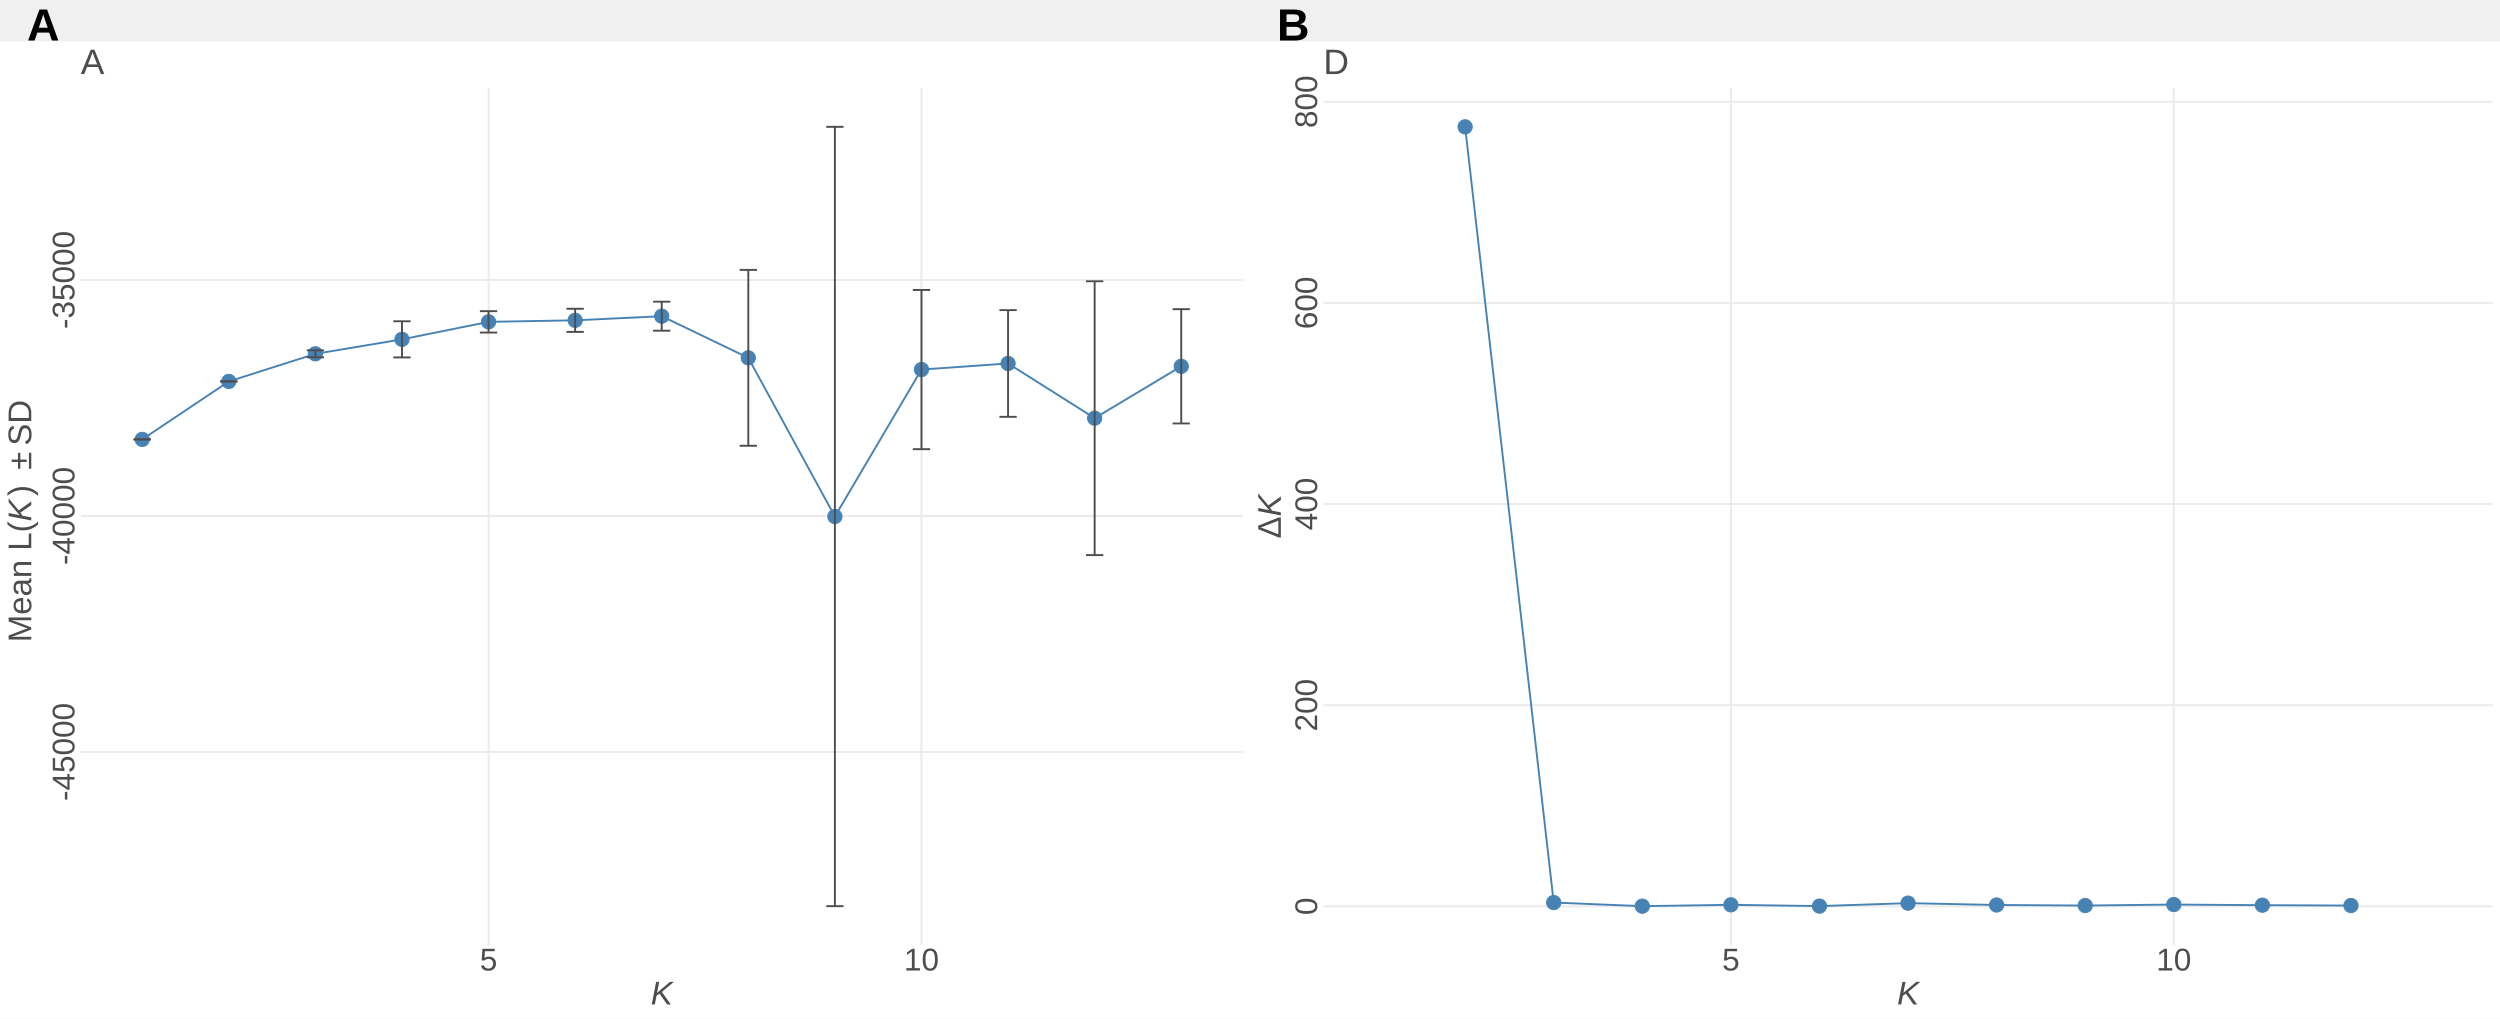
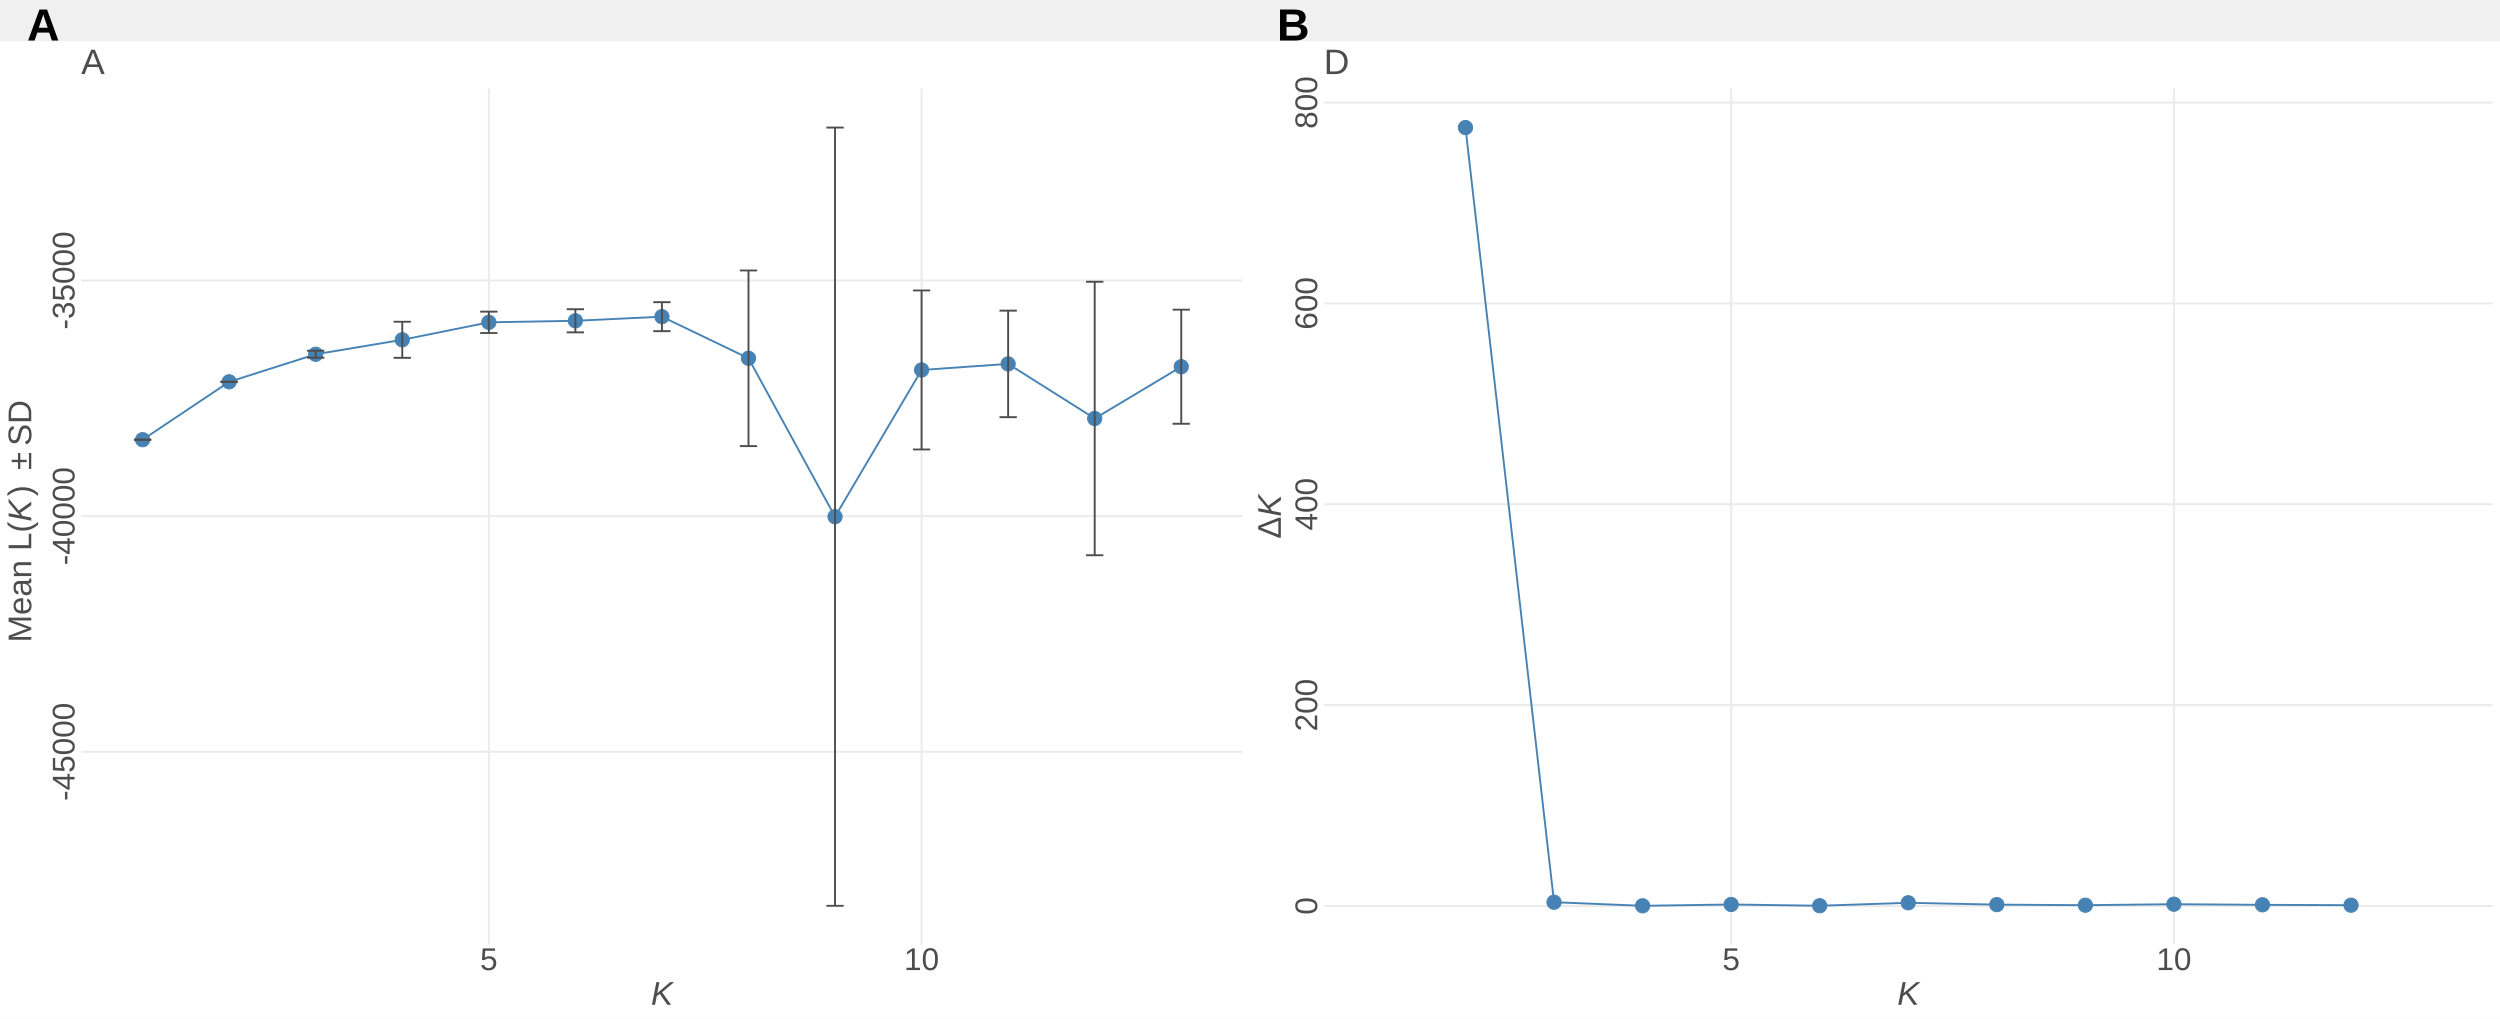
<svg xmlns="http://www.w3.org/2000/svg" width="1944.00pt" height="792.00pt" viewBox="0 0 1944.00 792.00">
  <g class="svglite">
    <defs>
      <style type="text/css">
    .svglite line, .svglite polyline, .svglite polygon, .svglite path, .svglite rect, .svglite circle {
      fill: none;
      stroke: #000000;
      stroke-linecap: round;
      stroke-linejoin: round;
      stroke-miterlimit: 10.00;
    }
    .svglite text {
      white-space: pre;
    }
    .svglite g.glyphgroup path {
      fill: inherit;
      stroke: none;
    }
  </style>
    </defs>
    <rect width="100%" height="100%" style="stroke: none; fill: none;" />
    <defs>
      <clipPath id="cpMC4wMHwxOTQ0LjAwfDAuMDB8NzkyLjAw">
        <rect x="0.00" y="0.00" width="1944.00" height="792.00" />
      </clipPath>
    </defs>
    <g clip-path="url(#cpMC4wMHwxOTQ0LjAwfDAuMDB8NzkyLjAw)">
</g>
    <defs>
      <clipPath id="cpMC4wMHw5NzIuMDB8MzIuMjZ8NzkyLjAw">
-         <rect x="0" y="32.26" width="972.00" height="759.74" />
+         <rect x="0.00" y="32.26" width="972.00" height="759.74" />
      </clipPath>
    </defs>
    <g clip-path="url(#cpMC4wMHw5NzIuMDB8MzIuMjZ8NzkyLjAw)">
-       <rect x="0" y="32.26" width="972.00" height="759.74" style="stroke-width: 1.07; stroke: #FFFFFF; fill: #FFFFFF;" />
+       <rect x="0.00" y="32.26" width="972.00" height="759.74" style="stroke-width: 1.07; stroke: #FFFFFF; fill: #FFFFFF;" />
    </g>
    <g clip-path="url(#cpMC4wMHwxOTQ0LjAwfDAuMDB8NzkyLjAw)">
</g>
    <defs>
-       <clipPath id="cpNjIuNzh8OTY2LjMzfDY4LjMzfDczNC45Mw==">
-         <rect x="62.78" y="68.33" width="903.55" height="666.60" />
+       <clipPath id="cpNjMuMTB8OTY2LjMzfDY4Ljk1fDczNC42MQ==">
+         <rect x="63.10" y="68.95" width="903.23" height="665.66" />
      </clipPath>
    </defs>
-     <g clip-path="url(#cpNjIuNzh8OTY2LjMzfDY4LjMzfDczNC45Mw==)">
-       <rect x="62.78" y="68.33" width="903.55" height="666.60" style="stroke-width: 1.07; stroke: none; fill: #FFFFFF;" />
-       <polyline points="62.78,584.74 966.33,584.74 " style="stroke-width: 1.60; stroke: #EBEBEB; stroke-linecap: butt;" />
-       <polyline points="62.78,401.22 966.33,401.22 " style="stroke-width: 1.60; stroke: #EBEBEB; stroke-linecap: butt;" />
-       <polyline points="62.78,217.70 966.33,217.70 " style="stroke-width: 1.60; stroke: #EBEBEB; stroke-linecap: butt;" />
-       <polyline points="379.90,734.93 379.90,68.33 " style="stroke-width: 1.60; stroke: #EBEBEB; stroke-linecap: butt;" />
-       <polyline points="716.54,734.93 716.54,68.33 " style="stroke-width: 1.60; stroke: #EBEBEB; stroke-linecap: butt;" />
-       <polyline points="110.58,341.68 177.91,296.60 245.24,275.14 312.57,263.87 379.90,250.27 447.23,249.08 514.56,245.87 581.88,278.26 649.21,401.63 716.54,287.37 783.87,282.64 851.20,325.17 918.53,284.85 " style="stroke-width: 1.49; stroke: #4682B4; stroke-linecap: butt;" />
-       <circle cx="110.58" cy="341.68" r="5.57" style="stroke-width: 0.71; stroke: #4682B4; fill: #4682B4;" />
-       <circle cx="177.91" cy="296.60" r="5.57" style="stroke-width: 0.71; stroke: #4682B4; fill: #4682B4;" />
-       <circle cx="245.24" cy="275.14" r="5.57" style="stroke-width: 0.71; stroke: #4682B4; fill: #4682B4;" />
-       <circle cx="312.57" cy="263.87" r="5.57" style="stroke-width: 0.71; stroke: #4682B4; fill: #4682B4;" />
-       <circle cx="379.90" cy="250.27" r="5.57" style="stroke-width: 0.71; stroke: #4682B4; fill: #4682B4;" />
-       <circle cx="447.23" cy="249.08" r="5.57" style="stroke-width: 0.71; stroke: #4682B4; fill: #4682B4;" />
-       <circle cx="514.56" cy="245.87" r="5.57" style="stroke-width: 0.71; stroke: #4682B4; fill: #4682B4;" />
-       <circle cx="581.88" cy="278.26" r="5.57" style="stroke-width: 0.71; stroke: #4682B4; fill: #4682B4;" />
-       <circle cx="649.21" cy="401.63" r="5.57" style="stroke-width: 0.71; stroke: #4682B4; fill: #4682B4;" />
-       <circle cx="716.54" cy="287.37" r="5.57" style="stroke-width: 0.71; stroke: #4682B4; fill: #4682B4;" />
-       <circle cx="783.87" cy="282.64" r="5.57" style="stroke-width: 0.71; stroke: #4682B4; fill: #4682B4;" />
-       <circle cx="851.20" cy="325.17" r="5.57" style="stroke-width: 0.71; stroke: #4682B4; fill: #4682B4;" />
-       <circle cx="918.53" cy="284.85" r="5.57" style="stroke-width: 0.71; stroke: #4682B4; fill: #4682B4;" />
-       <polyline points="103.85,341.67 117.32,341.67 " style="stroke-width: 1.49; stroke: #4D4D4D; stroke-linecap: butt;" />
-       <polyline points="110.58,341.67 110.58,341.68 " style="stroke-width: 1.49; stroke: #4D4D4D; stroke-linecap: butt;" />
-       <polyline points="103.85,341.68 117.32,341.68 " style="stroke-width: 1.49; stroke: #4D4D4D; stroke-linecap: butt;" />
-       <polyline points="171.18,296.57 184.64,296.57 " style="stroke-width: 1.49; stroke: #4D4D4D; stroke-linecap: butt;" />
-       <polyline points="177.91,296.57 177.91,296.63 " style="stroke-width: 1.49; stroke: #4D4D4D; stroke-linecap: butt;" />
-       <polyline points="171.18,296.63 184.64,296.63 " style="stroke-width: 1.49; stroke: #4D4D4D; stroke-linecap: butt;" />
-       <polyline points="238.51,272.42 251.97,272.42 " style="stroke-width: 1.49; stroke: #4D4D4D; stroke-linecap: butt;" />
-       <polyline points="245.24,272.42 245.24,277.86 " style="stroke-width: 1.49; stroke: #4D4D4D; stroke-linecap: butt;" />
-       <polyline points="238.51,277.86 251.97,277.86 " style="stroke-width: 1.49; stroke: #4D4D4D; stroke-linecap: butt;" />
-       <polyline points="305.84,249.81 319.30,249.81 " style="stroke-width: 1.49; stroke: #4D4D4D; stroke-linecap: butt;" />
-       <polyline points="312.57,249.81 312.57,277.93 " style="stroke-width: 1.49; stroke: #4D4D4D; stroke-linecap: butt;" />
-       <polyline points="305.84,277.93 319.30,277.93 " style="stroke-width: 1.49; stroke: #4D4D4D; stroke-linecap: butt;" />
-       <polyline points="373.17,241.95 386.63,241.95 " style="stroke-width: 1.49; stroke: #4D4D4D; stroke-linecap: butt;" />
-       <polyline points="379.90,241.95 379.90,258.59 " style="stroke-width: 1.49; stroke: #4D4D4D; stroke-linecap: butt;" />
-       <polyline points="373.17,258.59 386.63,258.59 " style="stroke-width: 1.49; stroke: #4D4D4D; stroke-linecap: butt;" />
-       <polyline points="440.49,240.08 453.96,240.08 " style="stroke-width: 1.49; stroke: #4D4D4D; stroke-linecap: butt;" />
-       <polyline points="447.23,240.08 447.23,258.08 " style="stroke-width: 1.49; stroke: #4D4D4D; stroke-linecap: butt;" />
-       <polyline points="440.49,258.08 453.96,258.08 " style="stroke-width: 1.49; stroke: #4D4D4D; stroke-linecap: butt;" />
-       <polyline points="507.82,234.58 521.29,234.58 " style="stroke-width: 1.49; stroke: #4D4D4D; stroke-linecap: butt;" />
-       <polyline points="514.56,234.58 514.56,257.16 " style="stroke-width: 1.49; stroke: #4D4D4D; stroke-linecap: butt;" />
-       <polyline points="507.82,257.16 521.29,257.16 " style="stroke-width: 1.49; stroke: #4D4D4D; stroke-linecap: butt;" />
-       <polyline points="575.15,209.89 588.62,209.89 " style="stroke-width: 1.49; stroke: #4D4D4D; stroke-linecap: butt;" />
-       <polyline points="581.88,209.89 581.88,346.64 " style="stroke-width: 1.49; stroke: #4D4D4D; stroke-linecap: butt;" />
-       <polyline points="575.15,346.64 588.62,346.64 " style="stroke-width: 1.49; stroke: #4D4D4D; stroke-linecap: butt;" />
-       <polyline points="642.48,98.63 655.95,98.63 " style="stroke-width: 1.49; stroke: #4D4D4D; stroke-linecap: butt;" />
-       <polyline points="649.21,98.63 649.21,704.63 " style="stroke-width: 1.49; stroke: #4D4D4D; stroke-linecap: butt;" />
-       <polyline points="642.48,704.63 655.95,704.63 " style="stroke-width: 1.49; stroke: #4D4D4D; stroke-linecap: butt;" />
-       <polyline points="709.81,225.47 723.27,225.47 " style="stroke-width: 1.49; stroke: #4D4D4D; stroke-linecap: butt;" />
-       <polyline points="716.54,225.47 716.54,349.28 " style="stroke-width: 1.49; stroke: #4D4D4D; stroke-linecap: butt;" />
-       <polyline points="709.81,349.28 723.27,349.28 " style="stroke-width: 1.49; stroke: #4D4D4D; stroke-linecap: butt;" />
-       <polyline points="777.14,241.16 790.60,241.16 " style="stroke-width: 1.49; stroke: #4D4D4D; stroke-linecap: butt;" />
-       <polyline points="783.87,241.16 783.87,324.13 " style="stroke-width: 1.49; stroke: #4D4D4D; stroke-linecap: butt;" />
-       <polyline points="777.14,324.13 790.60,324.13 " style="stroke-width: 1.49; stroke: #4D4D4D; stroke-linecap: butt;" />
-       <polyline points="844.47,218.71 857.93,218.71 " style="stroke-width: 1.49; stroke: #4D4D4D; stroke-linecap: butt;" />
-       <polyline points="851.20,218.71 851.20,431.63 " style="stroke-width: 1.49; stroke: #4D4D4D; stroke-linecap: butt;" />
-       <polyline points="844.47,431.63 857.93,431.63 " style="stroke-width: 1.49; stroke: #4D4D4D; stroke-linecap: butt;" />
-       <polyline points="911.79,240.42 925.26,240.42 " style="stroke-width: 1.49; stroke: #4D4D4D; stroke-linecap: butt;" />
-       <polyline points="918.53,240.42 918.53,329.28 " style="stroke-width: 1.49; stroke: #4D4D4D; stroke-linecap: butt;" />
-       <polyline points="911.79,329.28 925.26,329.28 " style="stroke-width: 1.49; stroke: #4D4D4D; stroke-linecap: butt;" />
+     <g clip-path="url(#cpNjMuMTB8OTY2LjMzfDY4Ljk1fDczNC42MQ==)">
+       <rect x="63.10" y="68.95" width="903.23" height="665.66" style="stroke-width: 1.07; stroke: none; fill: #FFFFFF;" />
+       <polyline points="63.10,584.63 966.33,584.63 " style="stroke-width: 1.60; stroke: #EBEBEB; stroke-linecap: butt;" />
+       <polyline points="63.10,401.37 966.33,401.37 " style="stroke-width: 1.60; stroke: #EBEBEB; stroke-linecap: butt;" />
+       <polyline points="63.10,218.11 966.33,218.11 " style="stroke-width: 1.60; stroke: #EBEBEB; stroke-linecap: butt;" />
+       <polyline points="380.11,734.61 380.11,68.95 " style="stroke-width: 1.60; stroke: #EBEBEB; stroke-linecap: butt;" />
+       <polyline points="716.63,734.61 716.63,68.95 " style="stroke-width: 1.60; stroke: #EBEBEB; stroke-linecap: butt;" />
+       <polyline points="110.89,341.92 178.19,296.90 245.50,275.47 312.80,264.22 380.11,250.64 447.41,249.45 514.72,246.24 582.02,278.59 649.32,401.78 716.63,287.69 783.93,282.96 851.24,325.43 918.54,285.17 " style="stroke-width: 1.49; stroke: #4682B4; stroke-linecap: butt;" />
+       <circle cx="110.89" cy="341.92" r="5.57" style="stroke-width: 0.71; stroke: #4682B4; fill: #4682B4;" />
+       <circle cx="178.19" cy="296.90" r="5.57" style="stroke-width: 0.71; stroke: #4682B4; fill: #4682B4;" />
+       <circle cx="245.50" cy="275.47" r="5.57" style="stroke-width: 0.71; stroke: #4682B4; fill: #4682B4;" />
+       <circle cx="312.80" cy="264.22" r="5.57" style="stroke-width: 0.71; stroke: #4682B4; fill: #4682B4;" />
+       <circle cx="380.11" cy="250.64" r="5.57" style="stroke-width: 0.71; stroke: #4682B4; fill: #4682B4;" />
+       <circle cx="447.41" cy="249.45" r="5.57" style="stroke-width: 0.71; stroke: #4682B4; fill: #4682B4;" />
+       <circle cx="514.72" cy="246.24" r="5.57" style="stroke-width: 0.71; stroke: #4682B4; fill: #4682B4;" />
+       <circle cx="582.02" cy="278.59" r="5.57" style="stroke-width: 0.71; stroke: #4682B4; fill: #4682B4;" />
+       <circle cx="649.32" cy="401.78" r="5.57" style="stroke-width: 0.71; stroke: #4682B4; fill: #4682B4;" />
+       <circle cx="716.63" cy="287.69" r="5.57" style="stroke-width: 0.71; stroke: #4682B4; fill: #4682B4;" />
+       <circle cx="783.93" cy="282.96" r="5.57" style="stroke-width: 0.71; stroke: #4682B4; fill: #4682B4;" />
+       <circle cx="851.24" cy="325.43" r="5.57" style="stroke-width: 0.71; stroke: #4682B4; fill: #4682B4;" />
+       <circle cx="918.54" cy="285.17" r="5.57" style="stroke-width: 0.71; stroke: #4682B4; fill: #4682B4;" />
+       <polyline points="104.16,341.91 117.62,341.91 " style="stroke-width: 1.49; stroke: #4D4D4D; stroke-linecap: butt;" />
+       <polyline points="110.89,341.91 110.89,341.92 " style="stroke-width: 1.49; stroke: #4D4D4D; stroke-linecap: butt;" />
+       <polyline points="104.16,341.92 117.62,341.92 " style="stroke-width: 1.49; stroke: #4D4D4D; stroke-linecap: butt;" />
+       <polyline points="171.46,296.87 184.92,296.87 " style="stroke-width: 1.49; stroke: #4D4D4D; stroke-linecap: butt;" />
+       <polyline points="178.19,296.87 178.19,296.93 " style="stroke-width: 1.49; stroke: #4D4D4D; stroke-linecap: butt;" />
+       <polyline points="171.46,296.93 184.92,296.93 " style="stroke-width: 1.49; stroke: #4D4D4D; stroke-linecap: butt;" />
+       <polyline points="238.77,272.75 252.23,272.75 " style="stroke-width: 1.49; stroke: #4D4D4D; stroke-linecap: butt;" />
+       <polyline points="245.50,272.75 245.50,278.18 " style="stroke-width: 1.49; stroke: #4D4D4D; stroke-linecap: butt;" />
+       <polyline points="238.77,278.18 252.23,278.18 " style="stroke-width: 1.49; stroke: #4D4D4D; stroke-linecap: butt;" />
+       <polyline points="306.07,250.18 319.53,250.18 " style="stroke-width: 1.49; stroke: #4D4D4D; stroke-linecap: butt;" />
+       <polyline points="312.80,250.18 312.80,278.26 " style="stroke-width: 1.49; stroke: #4D4D4D; stroke-linecap: butt;" />
+       <polyline points="306.07,278.26 319.53,278.26 " style="stroke-width: 1.49; stroke: #4D4D4D; stroke-linecap: butt;" />
+       <polyline points="373.37,242.33 386.84,242.33 " style="stroke-width: 1.49; stroke: #4D4D4D; stroke-linecap: butt;" />
+       <polyline points="380.11,242.33 380.11,258.94 " style="stroke-width: 1.49; stroke: #4D4D4D; stroke-linecap: butt;" />
+       <polyline points="373.37,258.94 386.84,258.94 " style="stroke-width: 1.49; stroke: #4D4D4D; stroke-linecap: butt;" />
+       <polyline points="440.68,240.46 454.14,240.46 " style="stroke-width: 1.49; stroke: #4D4D4D; stroke-linecap: butt;" />
+       <polyline points="447.41,240.46 447.41,258.43 " style="stroke-width: 1.49; stroke: #4D4D4D; stroke-linecap: butt;" />
+       <polyline points="440.68,258.43 454.14,258.43 " style="stroke-width: 1.49; stroke: #4D4D4D; stroke-linecap: butt;" />
+       <polyline points="507.98,234.96 521.45,234.96 " style="stroke-width: 1.49; stroke: #4D4D4D; stroke-linecap: butt;" />
+       <polyline points="514.72,234.96 514.72,257.51 " style="stroke-width: 1.49; stroke: #4D4D4D; stroke-linecap: butt;" />
+       <polyline points="507.98,257.51 521.45,257.51 " style="stroke-width: 1.49; stroke: #4D4D4D; stroke-linecap: butt;" />
+       <polyline points="575.29,210.31 588.75,210.31 " style="stroke-width: 1.49; stroke: #4D4D4D; stroke-linecap: butt;" />
+       <polyline points="582.02,210.31 582.02,346.87 " style="stroke-width: 1.49; stroke: #4D4D4D; stroke-linecap: butt;" />
+       <polyline points="575.29,346.87 588.75,346.87 " style="stroke-width: 1.49; stroke: #4D4D4D; stroke-linecap: butt;" />
+       <polyline points="642.59,99.21 656.06,99.21 " style="stroke-width: 1.49; stroke: #4D4D4D; stroke-linecap: butt;" />
+       <polyline points="649.32,99.21 649.32,704.35 " style="stroke-width: 1.49; stroke: #4D4D4D; stroke-linecap: butt;" />
+       <polyline points="642.59,704.35 656.06,704.35 " style="stroke-width: 1.49; stroke: #4D4D4D; stroke-linecap: butt;" />
+       <polyline points="709.90,225.87 723.36,225.87 " style="stroke-width: 1.49; stroke: #4D4D4D; stroke-linecap: butt;" />
+       <polyline points="716.63,225.87 716.63,349.50 " style="stroke-width: 1.49; stroke: #4D4D4D; stroke-linecap: butt;" />
+       <polyline points="709.90,349.50 723.36,349.50 " style="stroke-width: 1.49; stroke: #4D4D4D; stroke-linecap: butt;" />
+       <polyline points="777.20,241.54 790.67,241.54 " style="stroke-width: 1.49; stroke: #4D4D4D; stroke-linecap: butt;" />
+       <polyline points="783.93,241.54 783.93,324.39 " style="stroke-width: 1.49; stroke: #4D4D4D; stroke-linecap: butt;" />
+       <polyline points="777.20,324.39 790.67,324.39 " style="stroke-width: 1.49; stroke: #4D4D4D; stroke-linecap: butt;" />
+       <polyline points="844.51,219.12 857.97,219.12 " style="stroke-width: 1.49; stroke: #4D4D4D; stroke-linecap: butt;" />
+       <polyline points="851.24,219.12 851.24,431.74 " style="stroke-width: 1.49; stroke: #4D4D4D; stroke-linecap: butt;" />
+       <polyline points="844.51,431.74 857.97,431.74 " style="stroke-width: 1.49; stroke: #4D4D4D; stroke-linecap: butt;" />
+       <polyline points="911.81,240.80 925.27,240.80 " style="stroke-width: 1.49; stroke: #4D4D4D; stroke-linecap: butt;" />
+       <polyline points="918.54,240.80 918.54,329.53 " style="stroke-width: 1.49; stroke: #4D4D4D; stroke-linecap: butt;" />
+       <polyline points="911.81,329.53 925.27,329.53 " style="stroke-width: 1.49; stroke: #4D4D4D; stroke-linecap: butt;" />
    </g>
    <g clip-path="url(#cpMC4wMHwxOTQ0LjAwfDAuMDB8NzkyLjAw)">
-       <text transform="translate(57.90,584.74) rotate(-90)" text-anchor="middle" style="font-size: 24.50px;fill: #4D4D4D; font-family: &quot;Arial&quot;;" textLength="76.28px" lengthAdjust="spacingAndGlyphs">-45000</text>
-       <text transform="translate(57.90,401.22) rotate(-90)" text-anchor="middle" style="font-size: 24.50px;fill: #4D4D4D; font-family: &quot;Arial&quot;;" textLength="76.28px" lengthAdjust="spacingAndGlyphs">-40000</text>
-       <text transform="translate(57.90,217.70) rotate(-90)" text-anchor="middle" style="font-size: 24.50px;fill: #4D4D4D; font-family: &quot;Arial&quot;;" textLength="76.28px" lengthAdjust="spacingAndGlyphs">-35000</text>
-       <text x="379.90" y="754.66" text-anchor="middle" style="font-size: 24.50px;fill: #4D4D4D; font-family: &quot;Arial&quot;;" textLength="13.62px" lengthAdjust="spacingAndGlyphs">5</text>
-       <text x="716.54" y="754.66" text-anchor="middle" style="font-size: 24.50px;fill: #4D4D4D; font-family: &quot;Arial&quot;;" textLength="27.25px" lengthAdjust="spacingAndGlyphs">10</text>
-       <text x="506.02" y="781.09" style="font-size: 25.60px; font-style: italic;fill: #4D4D4D; font-family: &quot;Arial&quot;;" textLength="17.08px" lengthAdjust="spacingAndGlyphs">K</text>
-       <text transform="translate(24.31,499.38) rotate(-90)" style="font-size: 25.60px;fill: #4D4D4D; font-family: &quot;Arial&quot;;" textLength="93.88px" lengthAdjust="spacingAndGlyphs">Mean L(</text>
-       <text transform="translate(24.31,405.51) rotate(-90)" style="font-size: 25.60px; font-style: italic;fill: #4D4D4D; font-family: &quot;Arial&quot;;" textLength="17.08px" lengthAdjust="spacingAndGlyphs">K</text>
-       <text transform="translate(24.31,385.69) rotate(-90)" style="font-size: 25.60px;fill: #4D4D4D; font-family: &quot;Arial&quot;;" textLength="15.62px" lengthAdjust="spacingAndGlyphs">) </text>
-       <text transform="translate(24.31,365.33) rotate(-90)" style="font-size: 25.60px;fill: #4D4D4D; font-family: &quot;Arial&quot;;" textLength="14.05px" lengthAdjust="spacingAndGlyphs">±</text>
-       <text transform="translate(24.31,346.54) rotate(-90)" style="font-size: 25.60px;fill: #4D4D4D; font-family: &quot;Arial&quot;;" textLength="42.67px" lengthAdjust="spacingAndGlyphs"> SD</text>
-       <text x="62.78" y="57.61" style="font-size: 27.50px;fill: #4D4D4D; font-family: &quot;Arial&quot;;" textLength="18.34px" lengthAdjust="spacingAndGlyphs">A</text>
+       <text transform="translate(57.96,584.63) rotate(-90)" text-anchor="middle" style="font-size: 24.50px;fill: #4D4D4D; font-family: &quot;Arial&quot;;" textLength="76.28px" lengthAdjust="spacingAndGlyphs">-45000</text>
+       <text transform="translate(57.96,401.37) rotate(-90)" text-anchor="middle" style="font-size: 24.50px;fill: #4D4D4D; font-family: &quot;Arial&quot;;" textLength="76.28px" lengthAdjust="spacingAndGlyphs">-40000</text>
+       <text transform="translate(57.96,218.11) rotate(-90)" text-anchor="middle" style="font-size: 24.50px;fill: #4D4D4D; font-family: &quot;Arial&quot;;" textLength="76.28px" lengthAdjust="spacingAndGlyphs">-35000</text>
+       <text x="380.11" y="754.34" text-anchor="middle" style="font-size: 24.50px;fill: #4D4D4D; font-family: &quot;Arial&quot;;" textLength="13.62px" lengthAdjust="spacingAndGlyphs">5</text>
+       <text x="716.63" y="754.34" text-anchor="middle" style="font-size: 24.50px;fill: #4D4D4D; font-family: &quot;Arial&quot;;" textLength="27.25px" lengthAdjust="spacingAndGlyphs">10</text>
+       <text x="506.18" y="781.31" style="font-size: 25.60px; font-style: italic;fill: #4D4D4D; font-family: &quot;Arial&quot;;" textLength="17.08px" lengthAdjust="spacingAndGlyphs">K</text>
+       <text transform="translate(24.31,499.54) rotate(-90)" style="font-size: 25.60px;fill: #4D4D4D; font-family: &quot;Arial&quot;;" textLength="93.88px" lengthAdjust="spacingAndGlyphs">Mean L(</text>
+       <text transform="translate(24.31,405.66) rotate(-90)" style="font-size: 25.60px; font-style: italic;fill: #4D4D4D; font-family: &quot;Arial&quot;;" textLength="17.08px" lengthAdjust="spacingAndGlyphs">K</text>
+       <text transform="translate(24.31,385.84) rotate(-90)" style="font-size: 25.60px;fill: #4D4D4D; font-family: &quot;Arial&quot;;" textLength="15.62px" lengthAdjust="spacingAndGlyphs">) </text>
+       <text transform="translate(24.31,365.48) rotate(-90)" style="font-size: 25.60px;fill: #4D4D4D; font-family: &quot;Arial&quot;;" textLength="14.05px" lengthAdjust="spacingAndGlyphs">±</text>
+       <text transform="translate(24.31,346.69) rotate(-90)" style="font-size: 25.60px;fill: #4D4D4D; font-family: &quot;Arial&quot;;" textLength="42.67px" lengthAdjust="spacingAndGlyphs"> SD</text>
+       <text x="63.10" y="57.61" style="font-size: 27.50px;fill: #4D4D4D; font-family: &quot;Arial&quot;;" textLength="18.34px" lengthAdjust="spacingAndGlyphs">A</text>
      <text x="21.00" y="31.51" style="font-size: 35.00px; font-weight: bold; font-family: &quot;Arial&quot;;" textLength="25.28px" lengthAdjust="spacingAndGlyphs">A</text>
    </g>
    <defs>
      <clipPath id="cpOTcyLjAwfDE5NDQuMDB8MzIuMjZ8NzkyLjAw">
        <rect x="972.00" y="32.26" width="972.00" height="759.74" />
      </clipPath>
    </defs>
    <g clip-path="url(#cpOTcyLjAwfDE5NDQuMDB8MzIuMjZ8NzkyLjAw)">
      <rect x="972.00" y="32.26" width="972.00" height="759.74" style="stroke-width: 1.07; stroke: #FFFFFF; fill: #FFFFFF;" />
    </g>
    <g clip-path="url(#cpMC4wMHwxOTQ0LjAwfDAuMDB8NzkyLjAw)">
</g>
    <defs>
-       <clipPath id="cpMTAyOS4wN3wxOTM4LjMzfDY4LjMzfDczNC45Mw==">
-         <rect x="1029.07" y="68.33" width="909.26" height="666.60" />
+       <clipPath id="cpMTAyOS4zOXwxOTM4LjMzfDY4Ljk1fDczNC42MQ==">
+         <rect x="1029.39" y="68.95" width="908.94" height="665.66" />
      </clipPath>
    </defs>
-     <g clip-path="url(#cpMTAyOS4wN3wxOTM4LjMzfDY4LjMzfDczNC45Mw==)">
-       <rect x="1029.07" y="68.33" width="909.26" height="666.60" style="stroke-width: 1.07; stroke: none; fill: #FFFFFF;" />
-       <polyline points="1029.07,704.76 1938.33,704.76 " style="stroke-width: 1.60; stroke: #EBEBEB; stroke-linecap: butt;" />
-       <polyline points="1029.07,548.35 1938.33,548.35 " style="stroke-width: 1.60; stroke: #EBEBEB; stroke-linecap: butt;" />
-       <polyline points="1029.07,391.94 1938.33,391.94 " style="stroke-width: 1.60; stroke: #EBEBEB; stroke-linecap: butt;" />
-       <polyline points="1029.07,235.54 1938.33,235.54 " style="stroke-width: 1.60; stroke: #EBEBEB; stroke-linecap: butt;" />
-       <polyline points="1029.07,79.13 1938.33,79.13 " style="stroke-width: 1.60; stroke: #EBEBEB; stroke-linecap: butt;" />
-       <polyline points="1345.93,734.93 1345.93,68.33 " style="stroke-width: 1.60; stroke: #EBEBEB; stroke-linecap: butt;" />
-       <polyline points="1690.35,734.93 1690.35,68.33 " style="stroke-width: 1.60; stroke: #EBEBEB; stroke-linecap: butt;" />
-       <polyline points="1139.28,98.63 1208.17,701.83 1277.05,704.63 1345.93,703.59 1414.82,704.58 1483.70,702.29 1552.58,703.72 1621.47,704.15 1690.35,703.38 1759.23,703.87 1828.12,704.15 " style="stroke-width: 1.49; stroke: #4682B4; stroke-linecap: butt;" />
-       <circle cx="1139.28" cy="98.63" r="5.57" style="stroke-width: 0.71; stroke: #4682B4; fill: #4682B4;" />
-       <circle cx="1208.17" cy="701.83" r="5.57" style="stroke-width: 0.71; stroke: #4682B4; fill: #4682B4;" />
-       <circle cx="1277.05" cy="704.63" r="5.57" style="stroke-width: 0.71; stroke: #4682B4; fill: #4682B4;" />
-       <circle cx="1345.93" cy="703.59" r="5.57" style="stroke-width: 0.71; stroke: #4682B4; fill: #4682B4;" />
-       <circle cx="1414.82" cy="704.58" r="5.57" style="stroke-width: 0.71; stroke: #4682B4; fill: #4682B4;" />
-       <circle cx="1483.70" cy="702.29" r="5.57" style="stroke-width: 0.71; stroke: #4682B4; fill: #4682B4;" />
-       <circle cx="1552.58" cy="703.72" r="5.57" style="stroke-width: 0.71; stroke: #4682B4; fill: #4682B4;" />
-       <circle cx="1621.47" cy="704.15" r="5.57" style="stroke-width: 0.71; stroke: #4682B4; fill: #4682B4;" />
-       <circle cx="1690.35" cy="703.38" r="5.57" style="stroke-width: 0.71; stroke: #4682B4; fill: #4682B4;" />
-       <circle cx="1759.23" cy="703.87" r="5.57" style="stroke-width: 0.71; stroke: #4682B4; fill: #4682B4;" />
-       <circle cx="1828.12" cy="704.15" r="5.57" style="stroke-width: 0.71; stroke: #4682B4; fill: #4682B4;" />
+     <g clip-path="url(#cpMTAyOS4zOXwxOTM4LjMzfDY4Ljk1fDczNC42MQ==)">
+       <rect x="1029.39" y="68.95" width="908.94" height="665.66" style="stroke-width: 1.07; stroke: none; fill: #FFFFFF;" />
+       <polyline points="1029.39,704.48 1938.33,704.48 " style="stroke-width: 1.60; stroke: #EBEBEB; stroke-linecap: butt;" />
+       <polyline points="1029.39,548.30 1938.33,548.30 " style="stroke-width: 1.60; stroke: #EBEBEB; stroke-linecap: butt;" />
+       <polyline points="1029.39,392.11 1938.33,392.11 " style="stroke-width: 1.60; stroke: #EBEBEB; stroke-linecap: butt;" />
+       <polyline points="1029.39,235.92 1938.33,235.92 " style="stroke-width: 1.60; stroke: #EBEBEB; stroke-linecap: butt;" />
+       <polyline points="1029.39,79.74 1938.33,79.74 " style="stroke-width: 1.60; stroke: #EBEBEB; stroke-linecap: butt;" />
+       <polyline points="1346.14,734.61 1346.14,68.95 " style="stroke-width: 1.60; stroke: #EBEBEB; stroke-linecap: butt;" />
+       <polyline points="1690.44,734.61 1690.44,68.95 " style="stroke-width: 1.60; stroke: #EBEBEB; stroke-linecap: butt;" />
+       <polyline points="1139.56,99.21 1208.42,701.56 1277.28,704.35 1346.14,703.32 1415.00,704.31 1483.86,702.02 1552.72,703.44 1621.58,703.87 1690.44,703.10 1759.30,703.59 1828.16,703.88 " style="stroke-width: 1.49; stroke: #4682B4; stroke-linecap: butt;" />
+       <circle cx="1139.56" cy="99.21" r="5.57" style="stroke-width: 0.71; stroke: #4682B4; fill: #4682B4;" />
+       <circle cx="1208.42" cy="701.56" r="5.57" style="stroke-width: 0.71; stroke: #4682B4; fill: #4682B4;" />
+       <circle cx="1277.28" cy="704.35" r="5.57" style="stroke-width: 0.71; stroke: #4682B4; fill: #4682B4;" />
+       <circle cx="1346.14" cy="703.32" r="5.57" style="stroke-width: 0.71; stroke: #4682B4; fill: #4682B4;" />
+       <circle cx="1415.00" cy="704.31" r="5.57" style="stroke-width: 0.71; stroke: #4682B4; fill: #4682B4;" />
+       <circle cx="1483.86" cy="702.02" r="5.57" style="stroke-width: 0.71; stroke: #4682B4; fill: #4682B4;" />
+       <circle cx="1552.72" cy="703.44" r="5.57" style="stroke-width: 0.71; stroke: #4682B4; fill: #4682B4;" />
+       <circle cx="1621.58" cy="703.87" r="5.57" style="stroke-width: 0.71; stroke: #4682B4; fill: #4682B4;" />
+       <circle cx="1690.44" cy="703.10" r="5.57" style="stroke-width: 0.71; stroke: #4682B4; fill: #4682B4;" />
+       <circle cx="1759.30" cy="703.59" r="5.57" style="stroke-width: 0.71; stroke: #4682B4; fill: #4682B4;" />
+       <circle cx="1828.16" cy="703.88" r="5.57" style="stroke-width: 0.71; stroke: #4682B4; fill: #4682B4;" />
    </g>
    <g clip-path="url(#cpMC4wMHwxOTQ0LjAwfDAuMDB8NzkyLjAw)">
-       <text transform="translate(1024.19,704.76) rotate(-90)" text-anchor="middle" style="font-size: 24.50px;fill: #4D4D4D; font-family: &quot;Arial&quot;;" textLength="13.62px" lengthAdjust="spacingAndGlyphs">0</text>
-       <text transform="translate(1024.19,548.35) rotate(-90)" text-anchor="middle" style="font-size: 24.50px;fill: #4D4D4D; font-family: &quot;Arial&quot;;" textLength="40.88px" lengthAdjust="spacingAndGlyphs">200</text>
-       <text transform="translate(1024.19,391.94) rotate(-90)" text-anchor="middle" style="font-size: 24.50px;fill: #4D4D4D; font-family: &quot;Arial&quot;;" textLength="40.88px" lengthAdjust="spacingAndGlyphs">400</text>
-       <text transform="translate(1024.19,235.54) rotate(-90)" text-anchor="middle" style="font-size: 24.50px;fill: #4D4D4D; font-family: &quot;Arial&quot;;" textLength="40.88px" lengthAdjust="spacingAndGlyphs">600</text>
-       <text transform="translate(1024.19,79.13) rotate(-90)" text-anchor="middle" style="font-size: 24.50px;fill: #4D4D4D; font-family: &quot;Arial&quot;;" textLength="40.88px" lengthAdjust="spacingAndGlyphs">800</text>
-       <text x="1345.93" y="754.66" text-anchor="middle" style="font-size: 24.50px;fill: #4D4D4D; font-family: &quot;Arial&quot;;" textLength="13.62px" lengthAdjust="spacingAndGlyphs">5</text>
-       <text x="1690.35" y="754.66" text-anchor="middle" style="font-size: 24.50px;fill: #4D4D4D; font-family: &quot;Arial&quot;;" textLength="27.25px" lengthAdjust="spacingAndGlyphs">10</text>
-       <text x="1475.16" y="781.09" style="font-size: 25.60px; font-style: italic;fill: #4D4D4D; font-family: &quot;Arial&quot;;" textLength="17.08px" lengthAdjust="spacingAndGlyphs">K</text>
-       <text transform="translate(995.99,418.71) rotate(-90)" style="font-size: 25.60px;fill: #4D4D4D; font-family: &quot;Arial&quot;;" textLength="17.09px" lengthAdjust="spacingAndGlyphs">Δ</text>
-       <text transform="translate(995.99,401.61) rotate(-90)" style="font-size: 25.60px; font-style: italic;fill: #4D4D4D; font-family: &quot;Arial&quot;;" textLength="17.08px" lengthAdjust="spacingAndGlyphs">K</text>
-       <text x="1029.07" y="57.61" style="font-size: 27.50px;fill: #4D4D4D; font-family: &quot;Arial&quot;;" textLength="19.86px" lengthAdjust="spacingAndGlyphs">D</text>
+       <text transform="translate(1024.25,704.48) rotate(-90)" text-anchor="middle" style="font-size: 24.50px;fill: #4D4D4D; font-family: &quot;Arial&quot;;" textLength="13.62px" lengthAdjust="spacingAndGlyphs">0</text>
+       <text transform="translate(1024.25,548.30) rotate(-90)" text-anchor="middle" style="font-size: 24.50px;fill: #4D4D4D; font-family: &quot;Arial&quot;;" textLength="40.88px" lengthAdjust="spacingAndGlyphs">200</text>
+       <text transform="translate(1024.25,392.11) rotate(-90)" text-anchor="middle" style="font-size: 24.50px;fill: #4D4D4D; font-family: &quot;Arial&quot;;" textLength="40.88px" lengthAdjust="spacingAndGlyphs">400</text>
+       <text transform="translate(1024.25,235.92) rotate(-90)" text-anchor="middle" style="font-size: 24.50px;fill: #4D4D4D; font-family: &quot;Arial&quot;;" textLength="40.88px" lengthAdjust="spacingAndGlyphs">600</text>
+       <text transform="translate(1024.25,79.74) rotate(-90)" text-anchor="middle" style="font-size: 24.50px;fill: #4D4D4D; font-family: &quot;Arial&quot;;" textLength="40.88px" lengthAdjust="spacingAndGlyphs">800</text>
+       <text x="1346.14" y="754.34" text-anchor="middle" style="font-size: 24.50px;fill: #4D4D4D; font-family: &quot;Arial&quot;;" textLength="13.62px" lengthAdjust="spacingAndGlyphs">5</text>
+       <text x="1690.44" y="754.34" text-anchor="middle" style="font-size: 24.50px;fill: #4D4D4D; font-family: &quot;Arial&quot;;" textLength="27.25px" lengthAdjust="spacingAndGlyphs">10</text>
+       <text x="1475.32" y="781.31" style="font-size: 25.60px; font-style: italic;fill: #4D4D4D; font-family: &quot;Arial&quot;;" textLength="17.08px" lengthAdjust="spacingAndGlyphs">K</text>
+       <text transform="translate(995.99,418.87) rotate(-90)" style="font-size: 25.60px;fill: #4D4D4D; font-family: &quot;Arial&quot;;" textLength="17.09px" lengthAdjust="spacingAndGlyphs">Δ</text>
+       <text transform="translate(995.99,401.77) rotate(-90)" style="font-size: 25.60px; font-style: italic;fill: #4D4D4D; font-family: &quot;Arial&quot;;" textLength="17.08px" lengthAdjust="spacingAndGlyphs">K</text>
+       <text x="1029.39" y="57.61" style="font-size: 27.50px;fill: #4D4D4D; font-family: &quot;Arial&quot;;" textLength="19.86px" lengthAdjust="spacingAndGlyphs">D</text>
      <text x="993.00" y="31.51" style="font-size: 35.00px; font-weight: bold; font-family: &quot;Arial&quot;;" textLength="25.28px" lengthAdjust="spacingAndGlyphs">B</text>
    </g>
  </g>
</svg>
